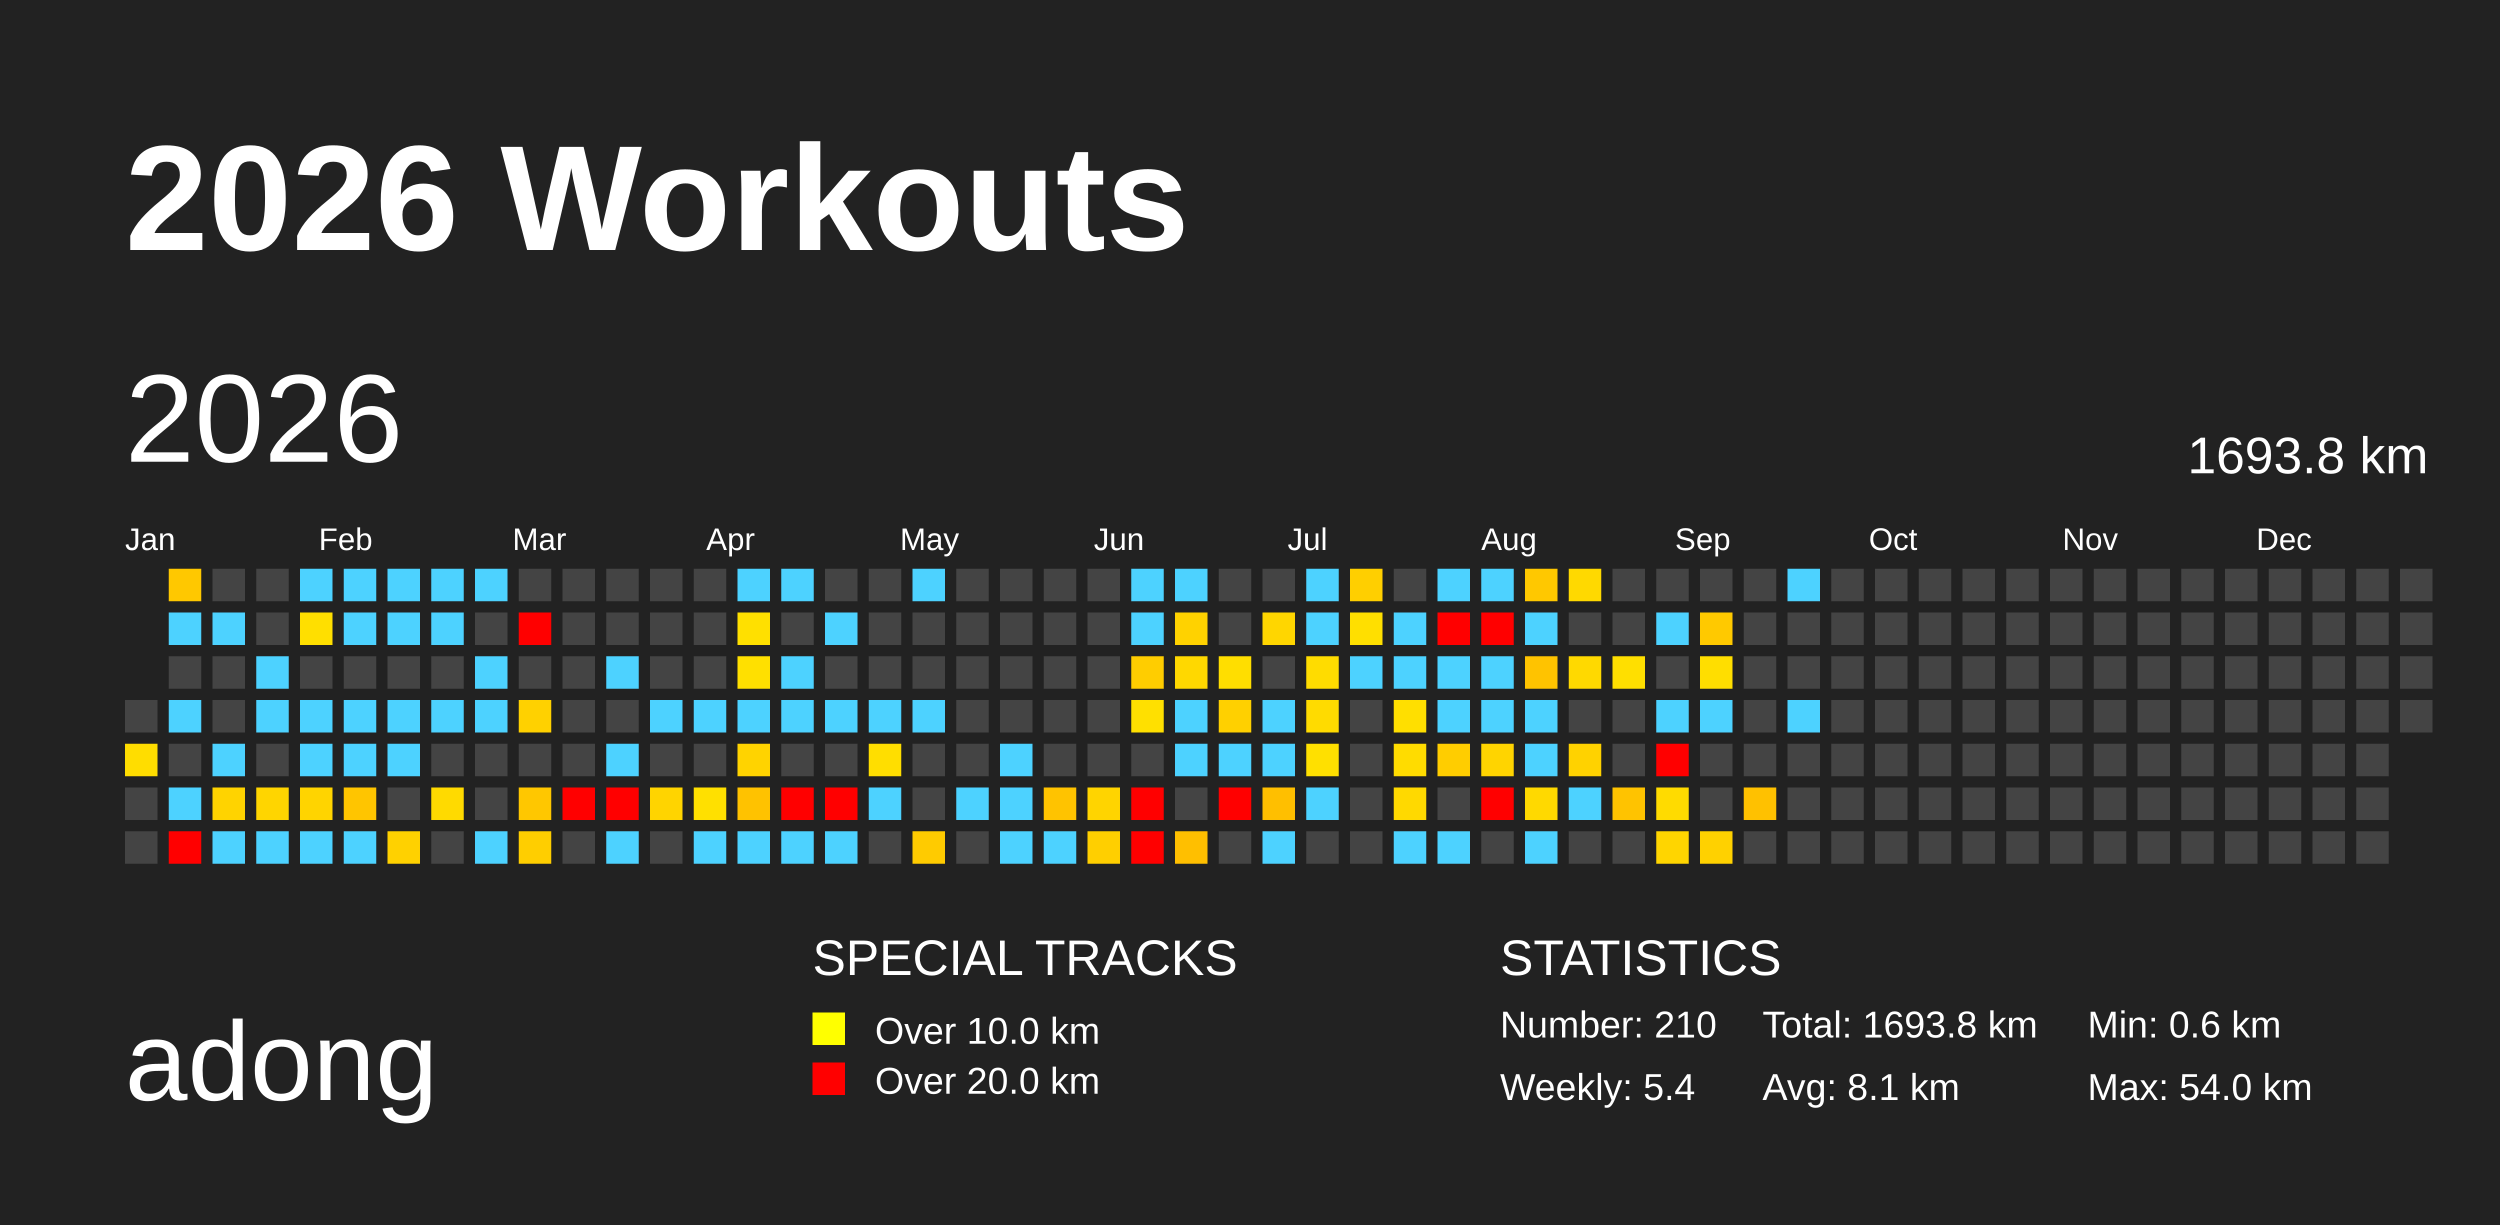
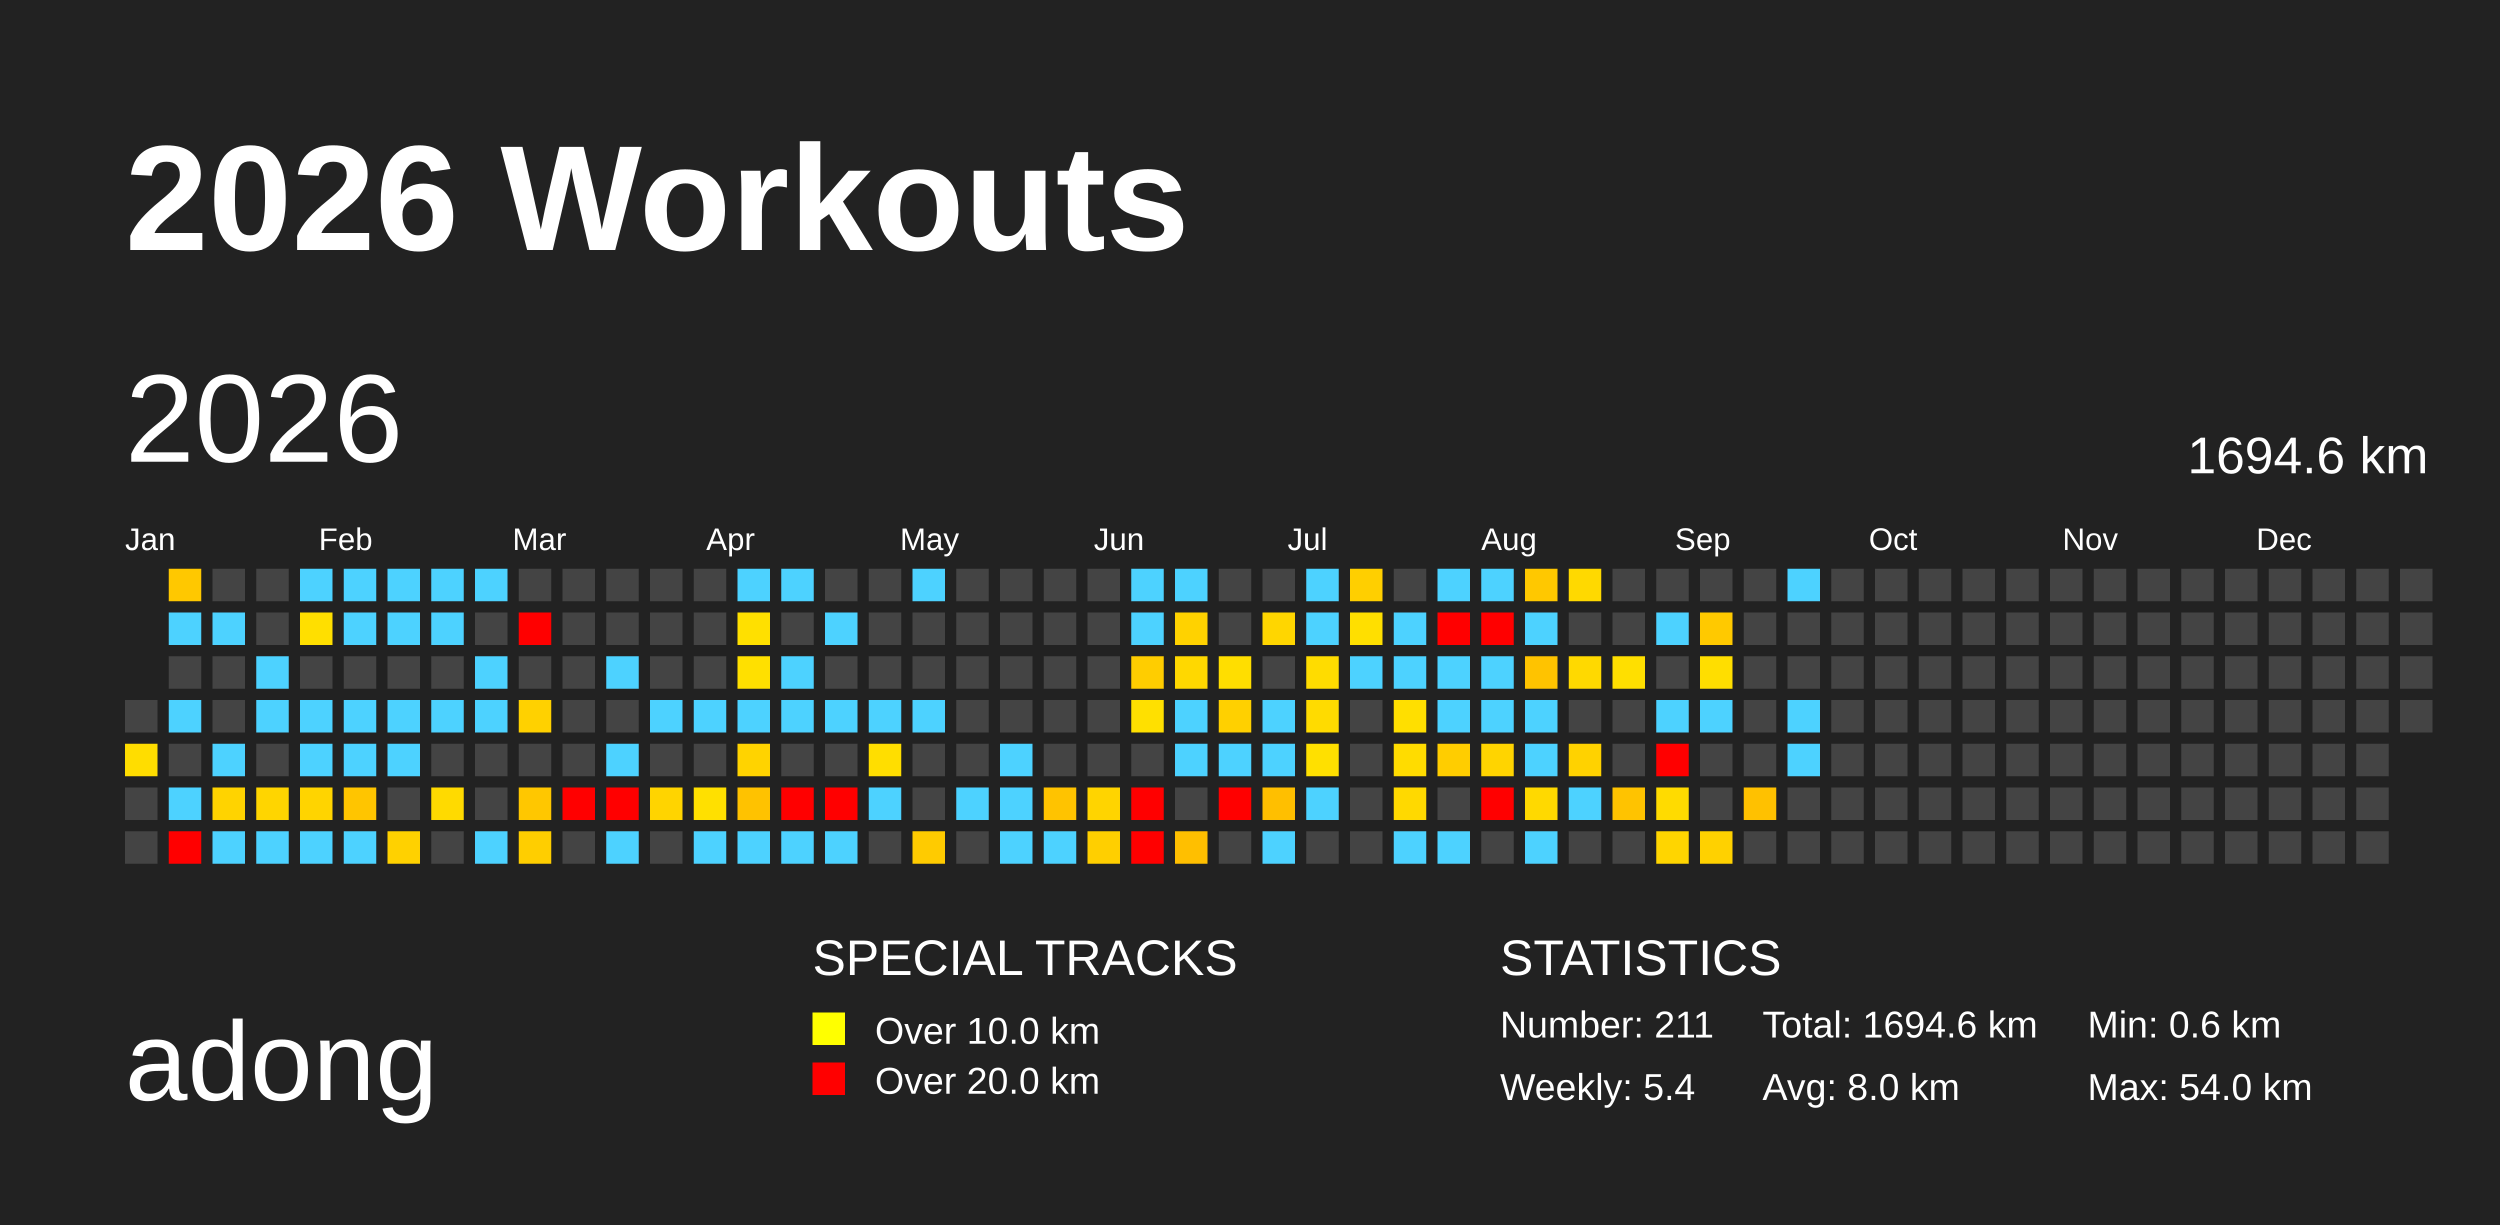
<svg xmlns="http://www.w3.org/2000/svg" baseProfile="full" height="98mm" version="1.1" viewBox="0,0,200,98" width="200mm">
  <defs>
    <pattern height="2" id="indoor-stripe" patternUnits="userSpaceOnUse" width="2">
      <line stroke="white" stroke-opacity="0.45" stroke-width="0.5" x1="0" x2="2" y1="2" y2="0" />
    </pattern>
  </defs>
  <rect fill="#222222" height="98" width="200" x="0" y="0" />
  <text fill="#FFFFFF" style="font-size:12px; font-family:Arial; font-weight:bold;" x="10" y="20">2026 Workouts</text>
  <text fill="#FFFFFF" style="font-size:9px; font-family:Arial" x="10" y="88">adong</text>
  <text fill="#FFFFFF" style="font-size:4px; font-family:Arial" x="65" y="78">SPECIAL TRACKS</text>
  <rect fill="yellow" height="2.6" width="2.6" x="65" y="81" />
  <text fill="#FFFFFF" style="font-size:3px; font-family:Arial" x="70" y="83.5">Over 10.0 km</text>
  <rect fill="red" height="2.6" width="2.6" x="65" y="85" />
  <text fill="#FFFFFF" style="font-size:3px; font-family:Arial" x="70" y="87.5">Over 20.0 km</text>
  <text fill="#FFFFFF" style="font-size:4px; font-family:Arial" x="120" y="78">STATISTICS</text>
-   <text fill="#FFFFFF" style="font-size:3px; font-family:Arial" x="120" y="83">Number: 210</text>
+   <text fill="#FFFFFF" style="font-size:3px; font-family:Arial" x="120" y="83">Number: 211</text>
  <text fill="#FFFFFF" style="font-size:3px; font-family:Arial" x="120" y="88">Weekly: 5.4</text>
-   <text fill="#FFFFFF" style="font-size:3px; font-family:Arial" x="141" y="83">Total: 1693.8 km</text>
-   <text fill="#FFFFFF" style="font-size:3px; font-family:Arial" x="141" y="88">Avg: 8.1 km</text>
+   <text fill="#FFFFFF" style="font-size:3px; font-family:Arial" x="141" y="83">Total: 1694.6 km</text>
+   <text fill="#FFFFFF" style="font-size:3px; font-family:Arial" x="141" y="88">Avg: 8.0 km</text>
  <text fill="#FFFFFF" style="font-size:3px; font-family:Arial" x="167" y="83">Min: 0.6 km</text>
  <text fill="#FFFFFF" style="font-size:3px; font-family:Arial" x="167" y="88">Max: 54.0 km</text>
  <text dominant-baseline="hanging" fill="#FFFFFF" style="font-size:10.0px; font-family:Arial;" x="10" y="30">2026</text>
-   <text dominant-baseline="hanging" fill="#FFFFFF" style="font-size:4.125px; font-family:Arial;" x="175" y="35">1693.8 km</text>
+   <text dominant-baseline="hanging" fill="#FFFFFF" style="font-size:4.125px; font-family:Arial;" x="175" y="35">1694.6 km</text>
  <text fill="#FFFFFF" style="font-size:2.5px; font-family:Arial" x="10.0" y="44">Jan</text>
  <text fill="#FFFFFF" style="font-size:2.5px; font-family:Arial" x="25.5" y="44">Feb</text>
  <text fill="#FFFFFF" style="font-size:2.5px; font-family:Arial" x="41.0" y="44">Mar</text>
  <text fill="#FFFFFF" style="font-size:2.5px; font-family:Arial" x="56.5" y="44">Apr</text>
  <text fill="#FFFFFF" style="font-size:2.5px; font-family:Arial" x="72.0" y="44">May</text>
  <text fill="#FFFFFF" style="font-size:2.5px; font-family:Arial" x="87.5" y="44">Jun</text>
  <text fill="#FFFFFF" style="font-size:2.5px; font-family:Arial" x="103.0" y="44">Jul</text>
  <text fill="#FFFFFF" style="font-size:2.5px; font-family:Arial" x="118.5" y="44">Aug</text>
  <text fill="#FFFFFF" style="font-size:2.5px; font-family:Arial" x="134.0" y="44">Sep</text>
  <text fill="#FFFFFF" style="font-size:2.5px; font-family:Arial" x="149.5" y="44">Oct</text>
  <text fill="#FFFFFF" style="font-size:2.5px; font-family:Arial" x="165.0" y="44">Nov</text>
  <text fill="#FFFFFF" style="font-size:2.5px; font-family:Arial" x="180.5" y="44">Dec</text>
  <rect fill="#444444" height="2.6" width="2.6" x="10.0" y="56.0" />
  <rect fill="#ffdd00" height="2.6" width="2.6" x="10.0" y="59.5" />
  <rect fill="#444444" height="2.6" width="2.6" x="10.0" y="63.0" />
  <rect fill="#444444" height="2.6" width="2.6" x="10.0" y="66.5" />
  <rect fill="#ffc800" height="2.6" width="2.6" x="13.5" y="45.5" />
  <rect fill="#4dd2ff" height="2.6" width="2.6" x="13.5" y="49.0" />
  <rect fill="#444444" height="2.6" width="2.6" x="13.5" y="52.5" />
  <rect fill="#4dd2ff" height="2.6" width="2.6" x="13.5" y="56.0" />
  <rect fill="#444444" height="2.6" width="2.6" x="13.5" y="59.5" />
  <rect fill="#4dd2ff" height="2.6" width="2.6" x="13.5" y="63.0" />
  <rect fill="red" height="2.6" width="2.6" x="13.5" y="66.5" />
  <rect fill="#444444" height="2.6" width="2.6" x="17.0" y="45.5" />
  <rect fill="#4dd2ff" height="2.6" width="2.6" x="17.0" y="49.0" />
  <rect fill="#444444" height="2.6" width="2.6" x="17.0" y="52.5" />
  <rect fill="#444444" height="2.6" width="2.6" x="17.0" y="56.0" />
  <rect fill="#4dd2ff" height="2.6" width="2.6" x="17.0" y="59.5" />
  <rect fill="#ffd300" height="2.6" width="2.6" x="17.0" y="63.0" />
  <rect fill="#4dd2ff" height="2.6" width="2.6" x="17.0" y="66.5" />
  <rect fill="#444444" height="2.6" width="2.6" x="20.5" y="45.5" />
  <rect fill="#444444" height="2.6" width="2.6" x="20.5" y="49.0" />
  <rect fill="#4dd2ff" height="2.6" width="2.6" x="20.5" y="52.5" />
  <rect fill="#4dd2ff" height="2.6" width="2.6" x="20.5" y="56.0" />
  <rect fill="#444444" height="2.6" width="2.6" x="20.5" y="59.5" />
  <rect fill="#ffd500" height="2.6" width="2.6" x="20.5" y="63.0" />
  <rect fill="#4dd2ff" height="2.6" width="2.6" x="20.5" y="66.5" />
  <rect fill="#4dd2ff" height="2.6" width="2.6" x="24.0" y="45.5" />
  <rect fill="#ffdf00" height="2.6" width="2.6" x="24.0" y="49.0" />
  <rect fill="#444444" height="2.6" width="2.6" x="24.0" y="52.5" />
  <rect fill="#4dd2ff" height="2.6" width="2.6" x="24.0" y="56.0" />
  <rect fill="#4dd2ff" height="2.6" width="2.6" x="24.0" y="59.5" />
  <rect fill="#ffd400" height="2.6" width="2.6" x="24.0" y="63.0" />
  <rect fill="#4dd2ff" height="2.6" width="2.6" x="24.0" y="66.5" />
  <rect fill="#4dd2ff" height="2.6" width="2.6" x="27.5" y="45.5" />
  <rect fill="#4dd2ff" height="2.6" width="2.6" x="27.5" y="49.0" />
  <rect fill="#444444" height="2.6" width="2.6" x="27.5" y="52.5" />
  <rect fill="#4dd2ff" height="2.6" width="2.6" x="27.5" y="56.0" />
  <rect fill="#4dd2ff" height="2.6" width="2.6" x="27.5" y="59.5" />
  <rect fill="#ffc500" height="2.6" width="2.6" x="27.5" y="63.0" />
  <rect fill="#4dd2ff" height="2.6" width="2.6" x="27.5" y="66.5" />
  <rect fill="#4dd2ff" height="2.6" width="2.6" x="31.0" y="45.5" />
  <rect fill="#4dd2ff" height="2.6" width="2.6" x="31.0" y="49.0" />
  <rect fill="#444444" height="2.6" width="2.6" x="31.0" y="52.5" />
  <rect fill="#4dd2ff" height="2.6" width="2.6" x="31.0" y="56.0" />
  <rect fill="#4dd2ff" height="2.6" width="2.6" x="31.0" y="59.5" />
  <rect fill="#444444" height="2.6" width="2.6" x="31.0" y="63.0" />
  <rect fill="#ffd100" height="2.6" width="2.6" x="31.0" y="66.5" />
  <rect fill="#4dd2ff" height="2.6" width="2.6" x="34.5" y="45.5" />
  <rect fill="#4dd2ff" height="2.6" width="2.6" x="34.5" y="49.0" />
  <rect fill="#444444" height="2.6" width="2.6" x="34.5" y="52.5" />
  <rect fill="#4dd2ff" height="2.6" width="2.6" x="34.5" y="56.0" />
  <rect fill="#444444" height="2.6" width="2.6" x="34.5" y="59.5" />
  <rect fill="#ffda00" height="2.6" width="2.6" x="34.5" y="63.0" />
  <rect fill="#444444" height="2.6" width="2.6" x="34.5" y="66.5" />
  <rect fill="#4dd2ff" height="2.6" width="2.6" x="38.0" y="45.5" />
  <rect fill="#444444" height="2.6" width="2.6" x="38.0" y="49.0" />
  <rect fill="#4dd2ff" height="2.6" width="2.6" x="38.0" y="52.5" />
  <rect fill="#4dd2ff" height="2.6" width="2.6" x="38.0" y="56.0" />
  <rect fill="#444444" height="2.6" width="2.6" x="38.0" y="59.5" />
  <rect fill="#444444" height="2.6" width="2.6" x="38.0" y="63.0" />
  <rect fill="#4dd2ff" height="2.6" width="2.6" x="38.0" y="66.5" />
  <rect fill="#444444" height="2.6" width="2.6" x="41.5" y="45.5" />
  <rect fill="red" height="2.6" width="2.6" x="41.5" y="49.0" />
  <rect fill="#444444" height="2.6" width="2.6" x="41.5" y="52.5" />
  <rect fill="#ffd100" height="2.6" width="2.6" x="41.5" y="56.0" />
  <rect fill="#444444" height="2.6" width="2.6" x="41.5" y="59.5" />
  <rect fill="#ffc700" height="2.6" width="2.6" x="41.5" y="63.0" />
  <rect fill="#ffce00" height="2.6" width="2.6" x="41.5" y="66.5" />
  <rect fill="#444444" height="2.6" width="2.6" x="45.0" y="45.5" />
  <rect fill="#444444" height="2.6" width="2.6" x="45.0" y="49.0" />
  <rect fill="#444444" height="2.6" width="2.6" x="45.0" y="52.5" />
  <rect fill="#444444" height="2.6" width="2.6" x="45.0" y="56.0" />
  <rect fill="#444444" height="2.6" width="2.6" x="45.0" y="59.5" />
  <rect fill="red" height="2.6" width="2.6" x="45.0" y="63.0" />
  <rect fill="#444444" height="2.6" width="2.6" x="45.0" y="66.5" />
  <rect fill="#444444" height="2.6" width="2.6" x="48.5" y="45.5" />
  <rect fill="#444444" height="2.6" width="2.6" x="48.5" y="49.0" />
  <rect fill="#4dd2ff" height="2.6" width="2.6" x="48.5" y="52.5" />
  <rect fill="#444444" height="2.6" width="2.6" x="48.5" y="56.0" />
  <rect fill="#4dd2ff" height="2.6" width="2.6" x="48.5" y="59.5" />
  <rect fill="red" height="2.6" width="2.6" x="48.5" y="63.0" />
  <rect fill="#4dd2ff" height="2.6" width="2.6" x="48.5" y="66.5" />
  <rect fill="#444444" height="2.6" width="2.6" x="52.0" y="45.5" />
  <rect fill="#444444" height="2.6" width="2.6" x="52.0" y="49.0" />
  <rect fill="#444444" height="2.6" width="2.6" x="52.0" y="52.5" />
  <rect fill="#4dd2ff" height="2.6" width="2.6" x="52.0" y="56.0" />
  <rect fill="#444444" height="2.6" width="2.6" x="52.0" y="59.5" />
  <rect fill="#ffd400" height="2.6" width="2.6" x="52.0" y="63.0" />
  <rect fill="#444444" height="2.6" width="2.6" x="52.0" y="66.5" />
  <rect fill="#444444" height="2.6" width="2.6" x="55.5" y="45.5" />
  <rect fill="#444444" height="2.6" width="2.6" x="55.5" y="49.0" />
  <rect fill="#444444" height="2.6" width="2.6" x="55.5" y="52.5" />
  <rect fill="#4dd2ff" height="2.6" width="2.6" x="55.5" y="56.0" />
  <rect fill="#444444" height="2.6" width="2.6" x="55.5" y="59.5" />
  <rect fill="#ffe000" height="2.6" width="2.6" x="55.5" y="63.0" />
  <rect fill="#4dd2ff" height="2.6" width="2.6" x="55.5" y="66.5" />
  <rect fill="#4dd2ff" height="2.6" width="2.6" x="59.0" y="45.5" />
  <rect fill="#ffe000" height="2.6" width="2.6" x="59.0" y="49.0" />
  <rect fill="#ffe000" height="2.6" width="2.6" x="59.0" y="52.5" />
  <rect fill="#4dd2ff" height="2.6" width="2.6" x="59.0" y="56.0" />
  <rect fill="#ffd300" height="2.6" width="2.6" x="59.0" y="59.5" />
  <rect fill="#ffc200" height="2.6" width="2.6" x="59.0" y="63.0" />
  <rect fill="#4dd2ff" height="2.6" width="2.6" x="59.0" y="66.5" />
  <rect fill="#4dd2ff" height="2.6" width="2.6" x="62.5" y="45.5" />
  <rect fill="#444444" height="2.6" width="2.6" x="62.5" y="49.0" />
  <rect fill="#4dd2ff" height="2.6" width="2.6" x="62.5" y="52.5" />
  <rect fill="#4dd2ff" height="2.6" width="2.6" x="62.5" y="56.0" />
  <rect fill="#444444" height="2.6" width="2.6" x="62.5" y="59.5" />
  <rect fill="red" height="2.6" width="2.6" x="62.5" y="63.0" />
  <rect fill="#4dd2ff" height="2.6" width="2.6" x="62.5" y="66.5" />
  <rect fill="#444444" height="2.6" width="2.6" x="66.0" y="45.5" />
  <rect fill="#4dd2ff" height="2.6" width="2.6" x="66.0" y="49.0" />
  <rect fill="#444444" height="2.6" width="2.6" x="66.0" y="52.5" />
  <rect fill="#4dd2ff" height="2.6" width="2.6" x="66.0" y="56.0" />
  <rect fill="#444444" height="2.6" width="2.6" x="66.0" y="59.5" />
  <rect fill="red" height="2.6" width="2.6" x="66.0" y="63.0" />
  <rect fill="#4dd2ff" height="2.6" width="2.6" x="66.0" y="66.5" />
  <rect fill="#444444" height="2.6" width="2.6" x="69.5" y="45.5" />
  <rect fill="#444444" height="2.6" width="2.6" x="69.5" y="49.0" />
  <rect fill="#444444" height="2.6" width="2.6" x="69.5" y="52.5" />
  <rect fill="#4dd2ff" height="2.6" width="2.6" x="69.5" y="56.0" />
  <rect fill="#ffde00" height="2.6" width="2.6" x="69.5" y="59.5" />
  <rect fill="#4dd2ff" height="2.6" width="2.6" x="69.5" y="63.0" />
  <rect fill="#444444" height="2.6" width="2.6" x="69.5" y="66.5" />
  <rect fill="#4dd2ff" height="2.6" width="2.6" x="73.0" y="45.5" />
  <rect fill="#444444" height="2.6" width="2.6" x="73.0" y="49.0" />
  <rect fill="#444444" height="2.6" width="2.6" x="73.0" y="52.5" />
  <rect fill="#4dd2ff" height="2.6" width="2.6" x="73.0" y="56.0" />
  <rect fill="#444444" height="2.6" width="2.6" x="73.0" y="59.5" />
  <rect fill="#444444" height="2.6" width="2.6" x="73.0" y="63.0" />
  <rect fill="#ffcb00" height="2.6" width="2.6" x="73.0" y="66.5" />
  <rect fill="#444444" height="2.6" width="2.6" x="76.5" y="45.5" />
  <rect fill="#444444" height="2.6" width="2.6" x="76.5" y="49.0" />
  <rect fill="#444444" height="2.6" width="2.6" x="76.5" y="52.5" />
  <rect fill="#444444" height="2.6" width="2.6" x="76.5" y="56.0" />
  <rect fill="#444444" height="2.6" width="2.6" x="76.5" y="59.5" />
  <rect fill="#4dd2ff" height="2.6" width="2.6" x="76.5" y="63.0" />
  <rect fill="#444444" height="2.6" width="2.6" x="76.5" y="66.5" />
  <rect fill="#444444" height="2.6" width="2.6" x="80.0" y="45.5" />
  <rect fill="#444444" height="2.6" width="2.6" x="80.0" y="49.0" />
  <rect fill="#444444" height="2.6" width="2.6" x="80.0" y="52.5" />
  <rect fill="#444444" height="2.6" width="2.6" x="80.0" y="56.0" />
  <rect fill="#4dd2ff" height="2.6" width="2.6" x="80.0" y="59.5" />
  <rect fill="#4dd2ff" height="2.6" width="2.6" x="80.0" y="63.0" />
  <rect fill="#4dd2ff" height="2.6" width="2.6" x="80.0" y="66.5" />
  <rect fill="#444444" height="2.6" width="2.6" x="83.5" y="45.5" />
  <rect fill="#444444" height="2.6" width="2.6" x="83.5" y="49.0" />
  <rect fill="#444444" height="2.6" width="2.6" x="83.5" y="52.5" />
  <rect fill="#444444" height="2.6" width="2.6" x="83.5" y="56.0" />
  <rect fill="#444444" height="2.6" width="2.6" x="83.5" y="59.5" />
  <rect fill="#ffc300" height="2.6" width="2.6" x="83.5" y="63.0" />
  <rect fill="#4dd2ff" height="2.6" width="2.6" x="83.5" y="66.5" />
  <rect fill="#444444" height="2.6" width="2.6" x="87.0" y="45.5" />
  <rect fill="#444444" height="2.6" width="2.6" x="87.0" y="49.0" />
  <rect fill="#444444" height="2.6" width="2.6" x="87.0" y="52.5" />
  <rect fill="#444444" height="2.6" width="2.6" x="87.0" y="56.0" />
  <rect fill="#444444" height="2.6" width="2.6" x="87.0" y="59.5" />
  <rect fill="#ffd400" height="2.6" width="2.6" x="87.0" y="63.0" />
  <rect fill="#ffcf00" height="2.6" width="2.6" x="87.0" y="66.5" />
  <rect fill="#4dd2ff" height="2.6" width="2.6" x="90.5" y="45.5" />
  <rect fill="#4dd2ff" height="2.6" width="2.6" x="90.5" y="49.0" />
  <rect fill="#ffcd00" height="2.6" width="2.6" x="90.5" y="52.5" />
  <rect fill="#ffe000" height="2.6" width="2.6" x="90.5" y="56.0" />
  <rect fill="#444444" height="2.6" width="2.6" x="90.5" y="59.5" />
  <rect fill="red" height="2.6" width="2.6" x="90.5" y="63.0" />
  <rect fill="red" height="2.6" width="2.6" x="90.5" y="66.5" />
  <rect fill="#4dd2ff" height="2.6" width="2.6" x="94.0" y="45.5" />
  <rect fill="#ffd200" height="2.6" width="2.6" x="94.0" y="49.0" />
  <rect fill="#ffd800" height="2.6" width="2.6" x="94.0" y="52.5" />
  <rect fill="#4dd2ff" height="2.6" width="2.6" x="94.0" y="56.0" />
  <rect fill="#4dd2ff" height="2.6" width="2.6" x="94.0" y="59.5" />
  <rect fill="#444444" height="2.6" width="2.6" x="94.0" y="63.0" />
  <rect fill="#ffbf00" height="2.6" width="2.6" x="94.0" y="66.5" />
  <rect fill="#444444" height="2.6" width="2.6" x="97.5" y="45.5" />
  <rect fill="#444444" height="2.6" width="2.6" x="97.5" y="49.0" />
  <rect fill="#ffde00" height="2.6" width="2.6" x="97.5" y="52.5" />
  <rect fill="#ffd000" height="2.6" width="2.6" x="97.5" y="56.0" />
  <rect fill="#4dd2ff" height="2.6" width="2.6" x="97.5" y="59.5" />
  <rect fill="red" height="2.6" width="2.6" x="97.5" y="63.0" />
  <rect fill="#444444" height="2.6" width="2.6" x="97.5" y="66.5" />
  <rect fill="#444444" height="2.6" width="2.6" x="101.0" y="45.5" />
  <rect fill="#ffd600" height="2.6" width="2.6" x="101.0" y="49.0" />
  <rect fill="#444444" height="2.6" width="2.6" x="101.0" y="52.5" />
  <rect fill="#4dd2ff" height="2.6" width="2.6" x="101.0" y="56.0" />
  <rect fill="#4dd2ff" height="2.6" width="2.6" x="101.0" y="59.5" />
  <rect fill="#ffbf00" height="2.6" width="2.6" x="101.0" y="63.0" />
  <rect fill="#4dd2ff" height="2.6" width="2.6" x="101.0" y="66.5" />
  <rect fill="#4dd2ff" height="2.6" width="2.6" x="104.5" y="45.5" />
  <rect fill="#4dd2ff" height="2.6" width="2.6" x="104.5" y="49.0" />
  <rect fill="#ffdc00" height="2.6" width="2.6" x="104.5" y="52.5" />
  <rect fill="#ffdb00" height="2.6" width="2.6" x="104.5" y="56.0" />
  <rect fill="#ffe000" height="2.6" width="2.6" x="104.5" y="59.5" />
  <rect fill="#4dd2ff" height="2.6" width="2.6" x="104.5" y="63.0" />
  <rect fill="#444444" height="2.6" width="2.6" x="104.5" y="66.5" />
  <rect fill="#ffcf00" height="2.6" width="2.6" x="108.0" y="45.5" />
  <rect fill="#ffdf00" height="2.6" width="2.6" x="108.0" y="49.0" />
  <rect fill="#4dd2ff" height="2.6" width="2.6" x="108.0" y="52.5" />
  <rect fill="#444444" height="2.6" width="2.6" x="108.0" y="56.0" />
  <rect fill="#444444" height="2.6" width="2.6" x="108.0" y="59.5" />
  <rect fill="#444444" height="2.6" width="2.6" x="108.0" y="63.0" />
  <rect fill="#444444" height="2.6" width="2.6" x="108.0" y="66.5" />
  <rect fill="#444444" height="2.6" width="2.6" x="111.5" y="45.5" />
  <rect fill="#4dd2ff" height="2.6" width="2.6" x="111.5" y="49.0" />
  <rect fill="#4dd2ff" height="2.6" width="2.6" x="111.5" y="52.5" />
  <rect fill="#ffdf00" height="2.6" width="2.6" x="111.5" y="56.0" />
  <rect fill="#ffdc00" height="2.6" width="2.6" x="111.5" y="59.5" />
  <rect fill="#ffd900" height="2.6" width="2.6" x="111.5" y="63.0" />
  <rect fill="#4dd2ff" height="2.6" width="2.6" x="111.5" y="66.5" />
  <rect fill="#4dd2ff" height="2.6" width="2.6" x="115.0" y="45.5" />
  <rect fill="red" height="2.6" width="2.6" x="115.0" y="49.0" />
  <rect fill="#4dd2ff" height="2.6" width="2.6" x="115.0" y="52.5" />
  <rect fill="#4dd2ff" height="2.6" width="2.6" x="115.0" y="56.0" />
  <rect fill="#ffcd00" height="2.6" width="2.6" x="115.0" y="59.5" />
  <rect fill="#444444" height="2.6" width="2.6" x="115.0" y="63.0" />
  <rect fill="#4dd2ff" height="2.6" width="2.6" x="115.0" y="66.5" />
  <rect fill="#4dd2ff" height="2.6" width="2.6" x="118.5" y="45.5" />
  <rect fill="red" height="2.6" width="2.6" x="118.5" y="49.0" />
  <rect fill="#4dd2ff" height="2.6" width="2.6" x="118.5" y="52.5" />
  <rect fill="#4dd2ff" height="2.6" width="2.6" x="118.5" y="56.0" />
  <rect fill="#ffd400" height="2.6" width="2.6" x="118.5" y="59.5" />
  <rect fill="red" height="2.6" width="2.6" x="118.5" y="63.0" />
  <rect fill="#444444" height="2.6" width="2.6" x="118.5" y="66.5" />
  <rect fill="#ffc800" height="2.6" width="2.6" x="122.0" y="45.5" />
  <rect fill="#4dd2ff" height="2.6" width="2.6" x="122.0" y="49.0" />
  <rect fill="#ffc300" height="2.6" width="2.6" x="122.0" y="52.5" />
  <rect fill="#4dd2ff" height="2.6" width="2.6" x="122.0" y="56.0" />
  <rect fill="#4dd2ff" height="2.6" width="2.6" x="122.0" y="59.5" />
  <rect fill="#ffd900" height="2.6" width="2.6" x="122.0" y="63.0" />
  <rect fill="#4dd2ff" height="2.6" width="2.6" x="122.0" y="66.5" />
  <rect fill="#ffd900" height="2.6" width="2.6" x="125.5" y="45.5" />
  <rect fill="#444444" height="2.6" width="2.6" x="125.5" y="49.0" />
  <rect fill="#ffd900" height="2.6" width="2.6" x="125.5" y="52.5" />
  <rect fill="#444444" height="2.6" width="2.6" x="125.5" y="56.0" />
  <rect fill="#ffd200" height="2.6" width="2.6" x="125.5" y="59.5" />
  <rect fill="#4dd2ff" height="2.6" width="2.6" x="125.5" y="63.0" />
  <rect fill="#444444" height="2.6" width="2.6" x="125.5" y="66.5" />
  <rect fill="#444444" height="2.6" width="2.6" x="129.0" y="45.5" />
  <rect fill="#444444" height="2.6" width="2.6" x="129.0" y="49.0" />
  <rect fill="#ffdf00" height="2.6" width="2.6" x="129.0" y="52.5" />
  <rect fill="#444444" height="2.6" width="2.6" x="129.0" y="56.0" />
  <rect fill="#444444" height="2.6" width="2.6" x="129.0" y="59.5" />
  <rect fill="#ffc300" height="2.6" width="2.6" x="129.0" y="63.0" />
  <rect fill="#444444" height="2.6" width="2.6" x="129.0" y="66.5" />
  <rect fill="#444444" height="2.6" width="2.6" x="132.5" y="45.5" />
  <rect fill="#4dd2ff" height="2.6" width="2.6" x="132.5" y="49.0" />
  <rect fill="#444444" height="2.6" width="2.6" x="132.5" y="52.5" />
  <rect fill="#4dd2ff" height="2.6" width="2.6" x="132.5" y="56.0" />
  <rect fill="red" height="2.6" width="2.6" x="132.5" y="59.5" />
  <rect fill="#ffdb00" height="2.6" width="2.6" x="132.5" y="63.0" />
  <rect fill="#ffd500" height="2.6" width="2.6" x="132.5" y="66.5" />
  <rect fill="#444444" height="2.6" width="2.6" x="136.0" y="45.5" />
  <rect fill="#ffc900" height="2.6" width="2.6" x="136.0" y="49.0" />
  <rect fill="#ffde00" height="2.6" width="2.6" x="136.0" y="52.5" />
  <rect fill="#4dd2ff" height="2.6" width="2.6" x="136.0" y="56.0" />
  <rect fill="#444444" height="2.6" width="2.6" x="136.0" y="59.5" />
  <rect fill="#444444" height="2.6" width="2.6" x="136.0" y="63.0" />
  <rect fill="#ffd100" height="2.6" width="2.6" x="136.0" y="66.5" />
  <rect fill="#444444" height="2.6" width="2.6" x="139.5" y="45.5" />
  <rect fill="#444444" height="2.6" width="2.6" x="139.5" y="49.0" />
  <rect fill="#444444" height="2.6" width="2.6" x="139.5" y="52.5" />
  <rect fill="#444444" height="2.6" width="2.6" x="139.5" y="56.0" />
  <rect fill="#444444" height="2.6" width="2.6" x="139.5" y="59.5" />
  <rect fill="#ffc100" height="2.6" width="2.6" x="139.5" y="63.0" />
  <rect fill="#444444" height="2.6" width="2.6" x="139.5" y="66.5" />
  <rect fill="#4dd2ff" height="2.6" width="2.6" x="143.0" y="45.5" />
  <rect fill="#444444" height="2.6" width="2.6" x="143.0" y="49.0" />
  <rect fill="#444444" height="2.6" width="2.6" x="143.0" y="52.5" />
  <rect fill="#4dd2ff" height="2.6" width="2.6" x="143.0" y="56.0" />
-   <rect fill="#444444" height="2.6" width="2.6" x="143.0" y="59.5" />
+   <rect fill="#4dd2ff" height="2.6" width="2.6" x="143.0" y="59.5" />
  <rect fill="#444444" height="2.6" width="2.6" x="143.0" y="63.0" />
  <rect fill="#444444" height="2.6" width="2.6" x="143.0" y="66.5" />
  <rect fill="#444444" height="2.6" width="2.6" x="146.5" y="45.5" />
  <rect fill="#444444" height="2.6" width="2.6" x="146.5" y="49.0" />
  <rect fill="#444444" height="2.6" width="2.6" x="146.5" y="52.5" />
  <rect fill="#444444" height="2.6" width="2.6" x="146.5" y="56.0" />
  <rect fill="#444444" height="2.6" width="2.6" x="146.5" y="59.5" />
  <rect fill="#444444" height="2.6" width="2.6" x="146.5" y="63.0" />
  <rect fill="#444444" height="2.6" width="2.6" x="146.5" y="66.5" />
  <rect fill="#444444" height="2.6" width="2.6" x="150.0" y="45.5" />
  <rect fill="#444444" height="2.6" width="2.6" x="150.0" y="49.0" />
  <rect fill="#444444" height="2.6" width="2.6" x="150.0" y="52.5" />
  <rect fill="#444444" height="2.6" width="2.6" x="150.0" y="56.0" />
  <rect fill="#444444" height="2.6" width="2.6" x="150.0" y="59.5" />
  <rect fill="#444444" height="2.6" width="2.6" x="150.0" y="63.0" />
  <rect fill="#444444" height="2.6" width="2.6" x="150.0" y="66.5" />
  <rect fill="#444444" height="2.6" width="2.6" x="153.5" y="45.5" />
  <rect fill="#444444" height="2.6" width="2.6" x="153.5" y="49.0" />
  <rect fill="#444444" height="2.6" width="2.6" x="153.5" y="52.5" />
  <rect fill="#444444" height="2.6" width="2.6" x="153.5" y="56.0" />
  <rect fill="#444444" height="2.6" width="2.6" x="153.5" y="59.5" />
  <rect fill="#444444" height="2.6" width="2.6" x="153.5" y="63.0" />
  <rect fill="#444444" height="2.6" width="2.6" x="153.5" y="66.5" />
  <rect fill="#444444" height="2.6" width="2.6" x="157.0" y="45.5" />
  <rect fill="#444444" height="2.6" width="2.6" x="157.0" y="49.0" />
  <rect fill="#444444" height="2.6" width="2.6" x="157.0" y="52.5" />
  <rect fill="#444444" height="2.6" width="2.6" x="157.0" y="56.0" />
  <rect fill="#444444" height="2.6" width="2.6" x="157.0" y="59.5" />
  <rect fill="#444444" height="2.6" width="2.6" x="157.0" y="63.0" />
  <rect fill="#444444" height="2.6" width="2.6" x="157.0" y="66.5" />
  <rect fill="#444444" height="2.6" width="2.6" x="160.5" y="45.5" />
  <rect fill="#444444" height="2.6" width="2.6" x="160.5" y="49.0" />
  <rect fill="#444444" height="2.6" width="2.6" x="160.5" y="52.5" />
  <rect fill="#444444" height="2.6" width="2.6" x="160.5" y="56.0" />
  <rect fill="#444444" height="2.6" width="2.6" x="160.5" y="59.5" />
  <rect fill="#444444" height="2.6" width="2.6" x="160.5" y="63.0" />
  <rect fill="#444444" height="2.6" width="2.6" x="160.5" y="66.5" />
  <rect fill="#444444" height="2.6" width="2.6" x="164.0" y="45.5" />
  <rect fill="#444444" height="2.6" width="2.6" x="164.0" y="49.0" />
  <rect fill="#444444" height="2.6" width="2.6" x="164.0" y="52.5" />
  <rect fill="#444444" height="2.6" width="2.6" x="164.0" y="56.0" />
  <rect fill="#444444" height="2.6" width="2.6" x="164.0" y="59.5" />
  <rect fill="#444444" height="2.6" width="2.6" x="164.0" y="63.0" />
  <rect fill="#444444" height="2.6" width="2.6" x="164.0" y="66.5" />
  <rect fill="#444444" height="2.6" width="2.6" x="167.5" y="45.5" />
  <rect fill="#444444" height="2.6" width="2.6" x="167.5" y="49.0" />
  <rect fill="#444444" height="2.6" width="2.6" x="167.5" y="52.5" />
  <rect fill="#444444" height="2.6" width="2.6" x="167.5" y="56.0" />
  <rect fill="#444444" height="2.6" width="2.6" x="167.5" y="59.5" />
  <rect fill="#444444" height="2.6" width="2.6" x="167.5" y="63.0" />
  <rect fill="#444444" height="2.6" width="2.6" x="167.5" y="66.5" />
  <rect fill="#444444" height="2.6" width="2.6" x="171.0" y="45.5" />
  <rect fill="#444444" height="2.6" width="2.6" x="171.0" y="49.0" />
  <rect fill="#444444" height="2.6" width="2.6" x="171.0" y="52.5" />
  <rect fill="#444444" height="2.6" width="2.6" x="171.0" y="56.0" />
  <rect fill="#444444" height="2.6" width="2.6" x="171.0" y="59.5" />
  <rect fill="#444444" height="2.6" width="2.6" x="171.0" y="63.0" />
  <rect fill="#444444" height="2.6" width="2.6" x="171.0" y="66.5" />
  <rect fill="#444444" height="2.6" width="2.6" x="174.5" y="45.5" />
  <rect fill="#444444" height="2.6" width="2.6" x="174.5" y="49.0" />
  <rect fill="#444444" height="2.6" width="2.6" x="174.5" y="52.5" />
  <rect fill="#444444" height="2.6" width="2.6" x="174.5" y="56.0" />
  <rect fill="#444444" height="2.6" width="2.6" x="174.5" y="59.5" />
  <rect fill="#444444" height="2.6" width="2.6" x="174.5" y="63.0" />
  <rect fill="#444444" height="2.6" width="2.6" x="174.5" y="66.5" />
  <rect fill="#444444" height="2.6" width="2.6" x="178.0" y="45.5" />
  <rect fill="#444444" height="2.6" width="2.6" x="178.0" y="49.0" />
  <rect fill="#444444" height="2.6" width="2.6" x="178.0" y="52.5" />
  <rect fill="#444444" height="2.6" width="2.6" x="178.0" y="56.0" />
  <rect fill="#444444" height="2.6" width="2.6" x="178.0" y="59.5" />
  <rect fill="#444444" height="2.6" width="2.6" x="178.0" y="63.0" />
  <rect fill="#444444" height="2.6" width="2.6" x="178.0" y="66.5" />
  <rect fill="#444444" height="2.6" width="2.6" x="181.5" y="45.5" />
  <rect fill="#444444" height="2.6" width="2.6" x="181.5" y="49.0" />
  <rect fill="#444444" height="2.6" width="2.6" x="181.5" y="52.5" />
  <rect fill="#444444" height="2.6" width="2.6" x="181.5" y="56.0" />
  <rect fill="#444444" height="2.6" width="2.6" x="181.5" y="59.5" />
  <rect fill="#444444" height="2.6" width="2.6" x="181.5" y="63.0" />
  <rect fill="#444444" height="2.6" width="2.6" x="181.5" y="66.5" />
  <rect fill="#444444" height="2.6" width="2.6" x="185.0" y="45.5" />
  <rect fill="#444444" height="2.6" width="2.6" x="185.0" y="49.0" />
  <rect fill="#444444" height="2.6" width="2.6" x="185.0" y="52.5" />
  <rect fill="#444444" height="2.6" width="2.6" x="185.0" y="56.0" />
  <rect fill="#444444" height="2.6" width="2.6" x="185.0" y="59.5" />
  <rect fill="#444444" height="2.6" width="2.6" x="185.0" y="63.0" />
  <rect fill="#444444" height="2.6" width="2.6" x="185.0" y="66.5" />
  <rect fill="#444444" height="2.6" width="2.6" x="188.5" y="45.5" />
  <rect fill="#444444" height="2.6" width="2.6" x="188.5" y="49.0" />
  <rect fill="#444444" height="2.6" width="2.6" x="188.5" y="52.5" />
  <rect fill="#444444" height="2.6" width="2.6" x="188.5" y="56.0" />
  <rect fill="#444444" height="2.6" width="2.6" x="188.5" y="59.5" />
  <rect fill="#444444" height="2.6" width="2.6" x="188.5" y="63.0" />
  <rect fill="#444444" height="2.6" width="2.6" x="188.5" y="66.5" />
  <rect fill="#444444" height="2.6" width="2.6" x="192.0" y="45.5" />
  <rect fill="#444444" height="2.6" width="2.6" x="192.0" y="49.0" />
  <rect fill="#444444" height="2.6" width="2.6" x="192.0" y="52.5" />
  <rect fill="#444444" height="2.6" width="2.6" x="192.0" y="56.0" />
</svg>
